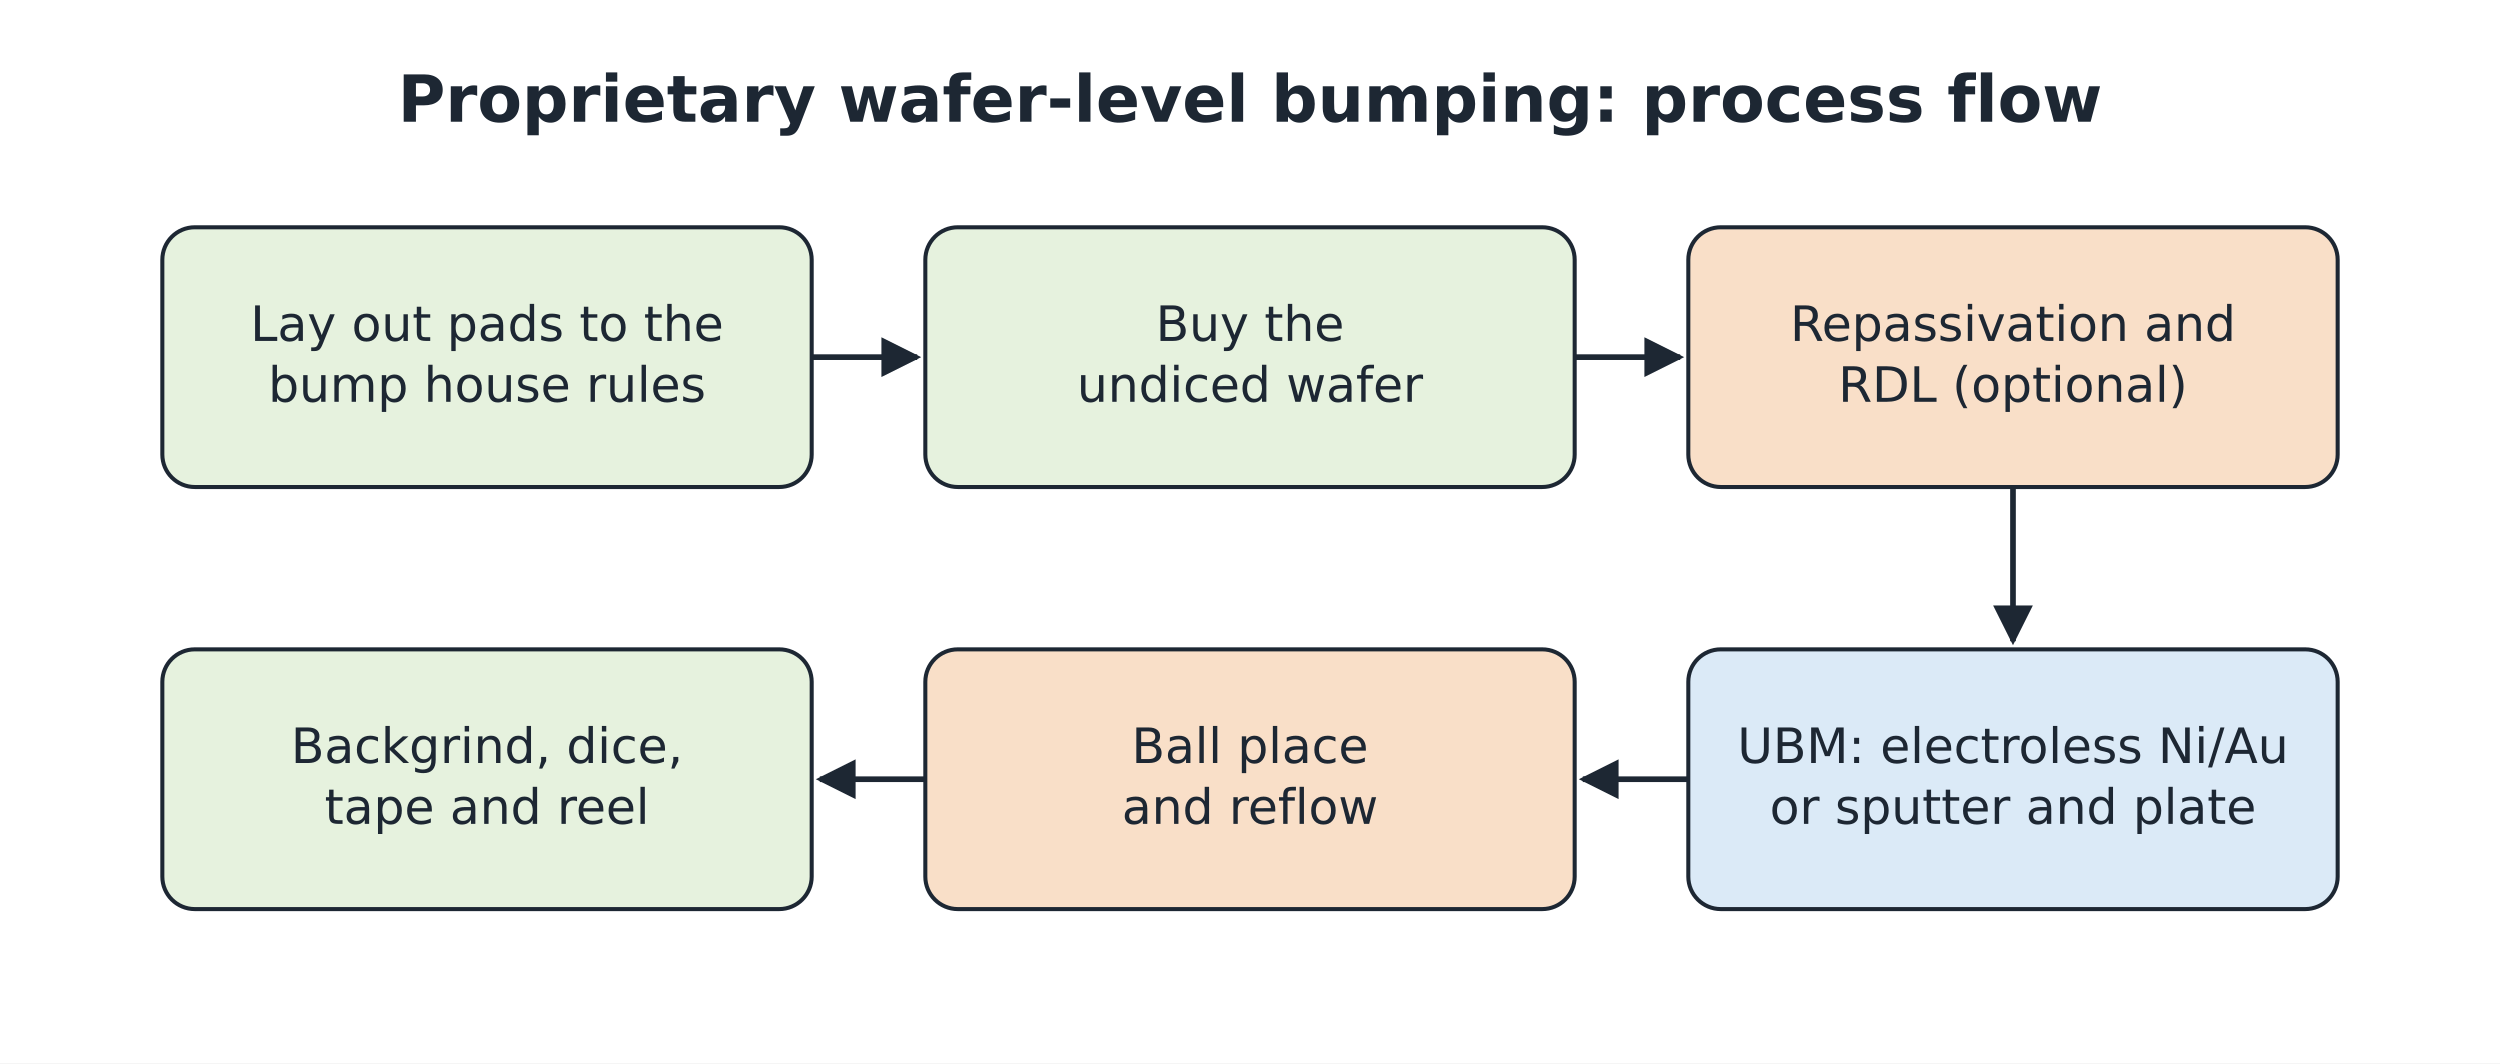
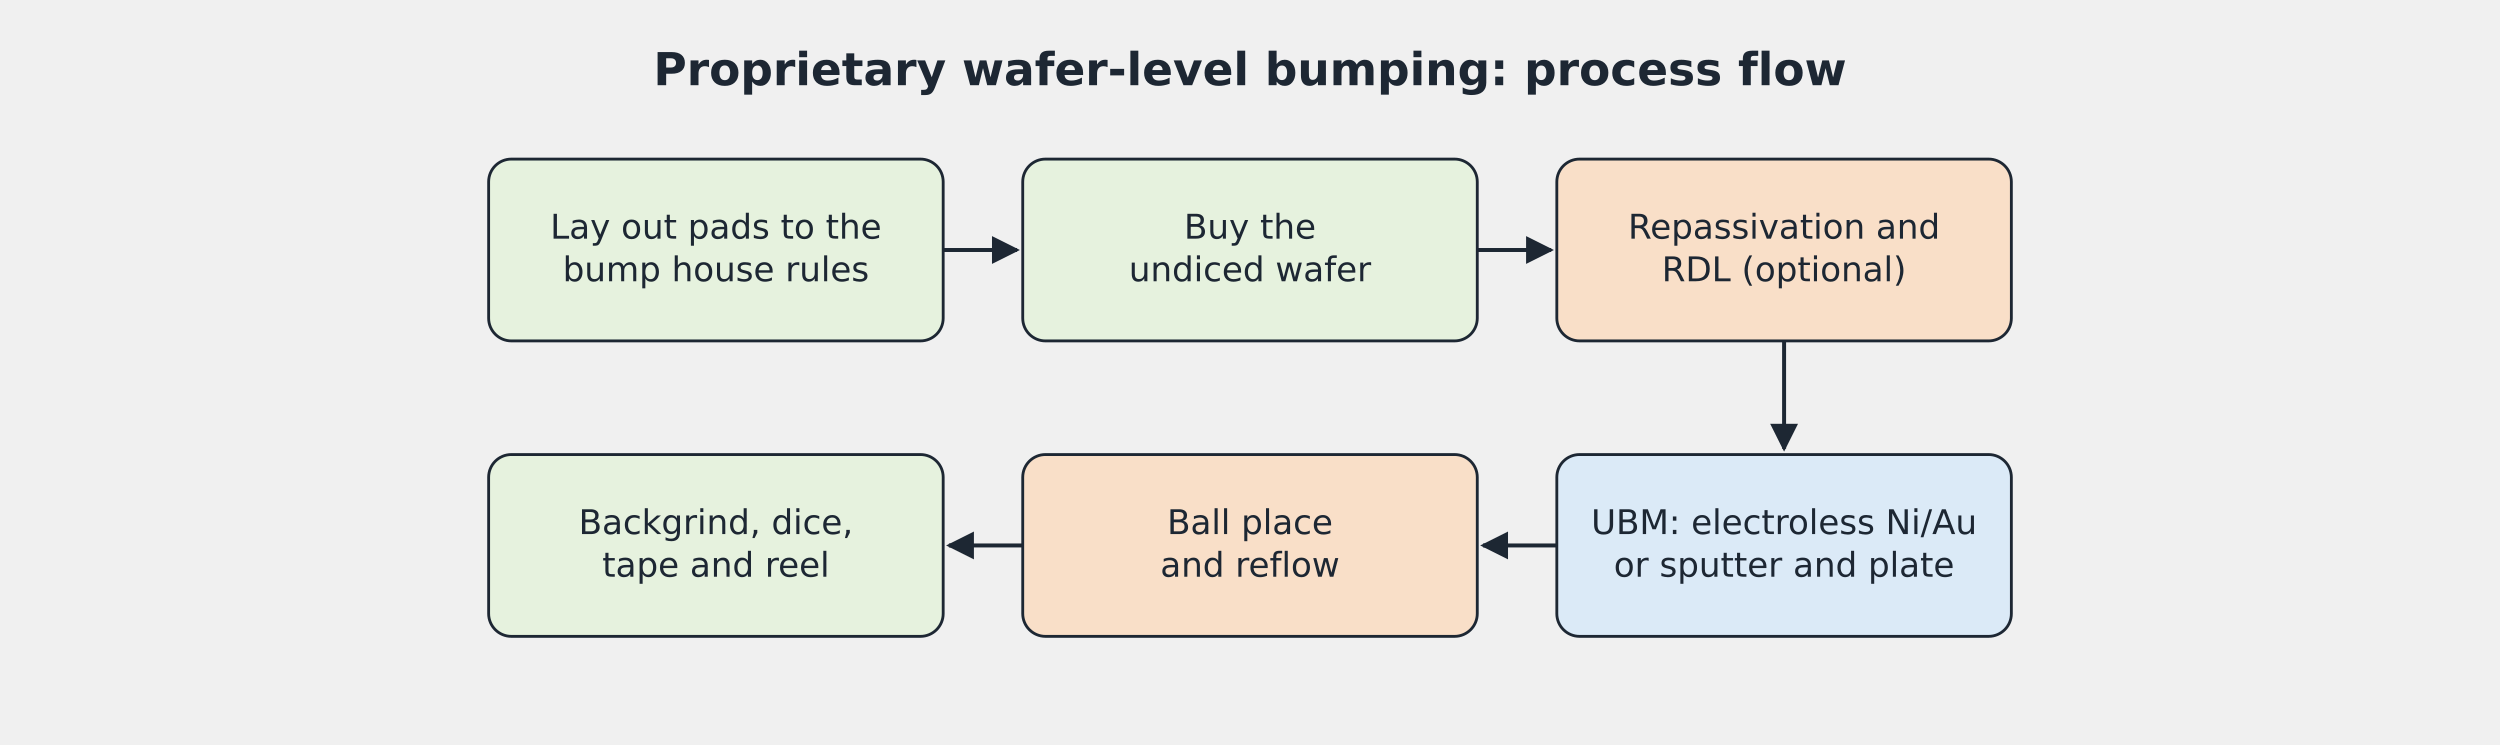
- <svg xmlns="http://www.w3.org/2000/svg" viewBox="0 0 616 262" width="616" height="262" role="img" aria-label="Proprietary wafer-level bumping: process flow">
+ <svg xmlns="http://www.w3.org/2000/svg" viewBox="0 0 880 262" width="880" height="262" role="img" aria-label="Proprietary wafer-level bumping: process flow">
  <defs>
    <marker id="arr" viewBox="0 0 10 10" refX="9" refY="5" markerWidth="7" markerHeight="7" orient="auto-start-reverse">
      <path d="M0,0 L10,5 L0,10 z" fill="#1d2733" />
    </marker>
  </defs>
-   <rect width="616" height="262" fill="#ffffff" />
  <g transform="translate(0,0)">
-     <text x="308.0" y="30" font-size="16" text-anchor="middle" fill="#1d2733" font-weight="bold" font-family="DejaVu Sans, Arial, Helvetica, sans-serif">Proprietary wafer-level bumping: process flow</text>
-     <rect x="40" y="56" width="160" height="64" rx="8" fill="#e6f2de" stroke="#1d2733" stroke-width="1" />
-     <text x="120.0" y="84.0" font-size="12" text-anchor="middle" fill="#1d2733" font-weight="normal" font-family="DejaVu Sans, Arial, Helvetica, sans-serif">Lay out pads to the</text>
-     <text x="120.0" y="99.0" font-size="12" text-anchor="middle" fill="#1d2733" font-weight="normal" font-family="DejaVu Sans, Arial, Helvetica, sans-serif">bump house rules</text>
-     <rect x="228" y="56" width="160" height="64" rx="8" fill="#e6f2de" stroke="#1d2733" stroke-width="1" />
-     <text x="308.0" y="84.0" font-size="12" text-anchor="middle" fill="#1d2733" font-weight="normal" font-family="DejaVu Sans, Arial, Helvetica, sans-serif">Buy the</text>
-     <text x="308.0" y="99.0" font-size="12" text-anchor="middle" fill="#1d2733" font-weight="normal" font-family="DejaVu Sans, Arial, Helvetica, sans-serif">undiced wafer</text>
-     <rect x="416" y="56" width="160" height="64" rx="8" fill="#f9dfc8" stroke="#1d2733" stroke-width="1" />
-     <text x="496.0" y="84.0" font-size="12" text-anchor="middle" fill="#1d2733" font-weight="normal" font-family="DejaVu Sans, Arial, Helvetica, sans-serif">Repassivation and</text>
-     <text x="496.0" y="99.0" font-size="12" text-anchor="middle" fill="#1d2733" font-weight="normal" font-family="DejaVu Sans, Arial, Helvetica, sans-serif">RDL (optional)</text>
-     <rect x="416" y="160" width="160" height="64" rx="8" fill="#dbeaf7" stroke="#1d2733" stroke-width="1" />
-     <text x="496.0" y="188.0" font-size="12" text-anchor="middle" fill="#1d2733" font-weight="normal" font-family="DejaVu Sans, Arial, Helvetica, sans-serif">UBM: electroless Ni/Au</text>
-     <text x="496.0" y="203.0" font-size="12" text-anchor="middle" fill="#1d2733" font-weight="normal" font-family="DejaVu Sans, Arial, Helvetica, sans-serif">or sputter and plate</text>
-     <rect x="228" y="160" width="160" height="64" rx="8" fill="#f9dfc8" stroke="#1d2733" stroke-width="1" />
-     <text x="308.0" y="188.0" font-size="12" text-anchor="middle" fill="#1d2733" font-weight="normal" font-family="DejaVu Sans, Arial, Helvetica, sans-serif">Ball place</text>
-     <text x="308.0" y="203.0" font-size="12" text-anchor="middle" fill="#1d2733" font-weight="normal" font-family="DejaVu Sans, Arial, Helvetica, sans-serif">and reflow</text>
-     <rect x="40" y="160" width="160" height="64" rx="8" fill="#e6f2de" stroke="#1d2733" stroke-width="1" />
-     <text x="120.0" y="188.0" font-size="12" text-anchor="middle" fill="#1d2733" font-weight="normal" font-family="DejaVu Sans, Arial, Helvetica, sans-serif">Backgrind, dice,</text>
-     <text x="120.0" y="203.0" font-size="12" text-anchor="middle" fill="#1d2733" font-weight="normal" font-family="DejaVu Sans, Arial, Helvetica, sans-serif">tape and reel</text>
-     <line x1="200" y1="88.0" x2="226" y2="88.0" stroke="#1d2733" stroke-width="1.4" marker-end="url(#arr)" />
-     <line x1="388" y1="88.0" x2="414" y2="88.0" stroke="#1d2733" stroke-width="1.4" marker-end="url(#arr)" />
-     <line x1="496.0" y1="120" x2="496.0" y2="158" stroke="#1d2733" stroke-width="1.4" marker-end="url(#arr)" />
-     <line x1="416" y1="192.0" x2="390" y2="192.0" stroke="#1d2733" stroke-width="1.4" marker-end="url(#arr)" />
-     <line x1="228" y1="192.0" x2="202" y2="192.0" stroke="#1d2733" stroke-width="1.4" marker-end="url(#arr)" />
+     <text x="440.0" y="30" font-size="16" text-anchor="middle" fill="#1d2733" font-weight="bold" font-family="DejaVu Sans, Arial, Helvetica, sans-serif">Proprietary wafer-level bumping: process flow</text>
+     <rect x="172.0" y="56" width="160" height="64" rx="8" fill="#e6f2de" stroke="#1d2733" stroke-width="1" />
+     <text x="252.0" y="84.0" font-size="12" text-anchor="middle" fill="#1d2733" font-weight="normal" font-family="DejaVu Sans, Arial, Helvetica, sans-serif">Lay out pads to the</text>
+     <text x="252.0" y="99.0" font-size="12" text-anchor="middle" fill="#1d2733" font-weight="normal" font-family="DejaVu Sans, Arial, Helvetica, sans-serif">bump house rules</text>
+     <rect x="360.0" y="56" width="160" height="64" rx="8" fill="#e6f2de" stroke="#1d2733" stroke-width="1" />
+     <text x="440.0" y="84.0" font-size="12" text-anchor="middle" fill="#1d2733" font-weight="normal" font-family="DejaVu Sans, Arial, Helvetica, sans-serif">Buy the</text>
+     <text x="440.0" y="99.0" font-size="12" text-anchor="middle" fill="#1d2733" font-weight="normal" font-family="DejaVu Sans, Arial, Helvetica, sans-serif">undiced wafer</text>
+     <rect x="548.0" y="56" width="160" height="64" rx="8" fill="#f9dfc8" stroke="#1d2733" stroke-width="1" />
+     <text x="628.0" y="84.0" font-size="12" text-anchor="middle" fill="#1d2733" font-weight="normal" font-family="DejaVu Sans, Arial, Helvetica, sans-serif">Repassivation and</text>
+     <text x="628.0" y="99.0" font-size="12" text-anchor="middle" fill="#1d2733" font-weight="normal" font-family="DejaVu Sans, Arial, Helvetica, sans-serif">RDL (optional)</text>
+     <rect x="548.0" y="160" width="160" height="64" rx="8" fill="#dbeaf7" stroke="#1d2733" stroke-width="1" />
+     <text x="628.0" y="188.0" font-size="12" text-anchor="middle" fill="#1d2733" font-weight="normal" font-family="DejaVu Sans, Arial, Helvetica, sans-serif">UBM: electroless Ni/Au</text>
+     <text x="628.0" y="203.0" font-size="12" text-anchor="middle" fill="#1d2733" font-weight="normal" font-family="DejaVu Sans, Arial, Helvetica, sans-serif">or sputter and plate</text>
+     <rect x="360.0" y="160" width="160" height="64" rx="8" fill="#f9dfc8" stroke="#1d2733" stroke-width="1" />
+     <text x="440.0" y="188.0" font-size="12" text-anchor="middle" fill="#1d2733" font-weight="normal" font-family="DejaVu Sans, Arial, Helvetica, sans-serif">Ball place</text>
+     <text x="440.0" y="203.0" font-size="12" text-anchor="middle" fill="#1d2733" font-weight="normal" font-family="DejaVu Sans, Arial, Helvetica, sans-serif">and reflow</text>
+     <rect x="172.0" y="160" width="160" height="64" rx="8" fill="#e6f2de" stroke="#1d2733" stroke-width="1" />
+     <text x="252.0" y="188.0" font-size="12" text-anchor="middle" fill="#1d2733" font-weight="normal" font-family="DejaVu Sans, Arial, Helvetica, sans-serif">Backgrind, dice,</text>
+     <text x="252.0" y="203.0" font-size="12" text-anchor="middle" fill="#1d2733" font-weight="normal" font-family="DejaVu Sans, Arial, Helvetica, sans-serif">tape and reel</text>
+     <line x1="332.0" y1="88.0" x2="358.0" y2="88.0" stroke="#1d2733" stroke-width="1.4" marker-end="url(#arr)" />
+     <line x1="520.0" y1="88.0" x2="546.0" y2="88.0" stroke="#1d2733" stroke-width="1.4" marker-end="url(#arr)" />
+     <line x1="628.0" y1="120" x2="628.0" y2="158" stroke="#1d2733" stroke-width="1.4" marker-end="url(#arr)" />
+     <line x1="548.0" y1="192.0" x2="522.0" y2="192.0" stroke="#1d2733" stroke-width="1.4" marker-end="url(#arr)" />
+     <line x1="360.0" y1="192.0" x2="334.0" y2="192.0" stroke="#1d2733" stroke-width="1.4" marker-end="url(#arr)" />
  </g>
</svg>
